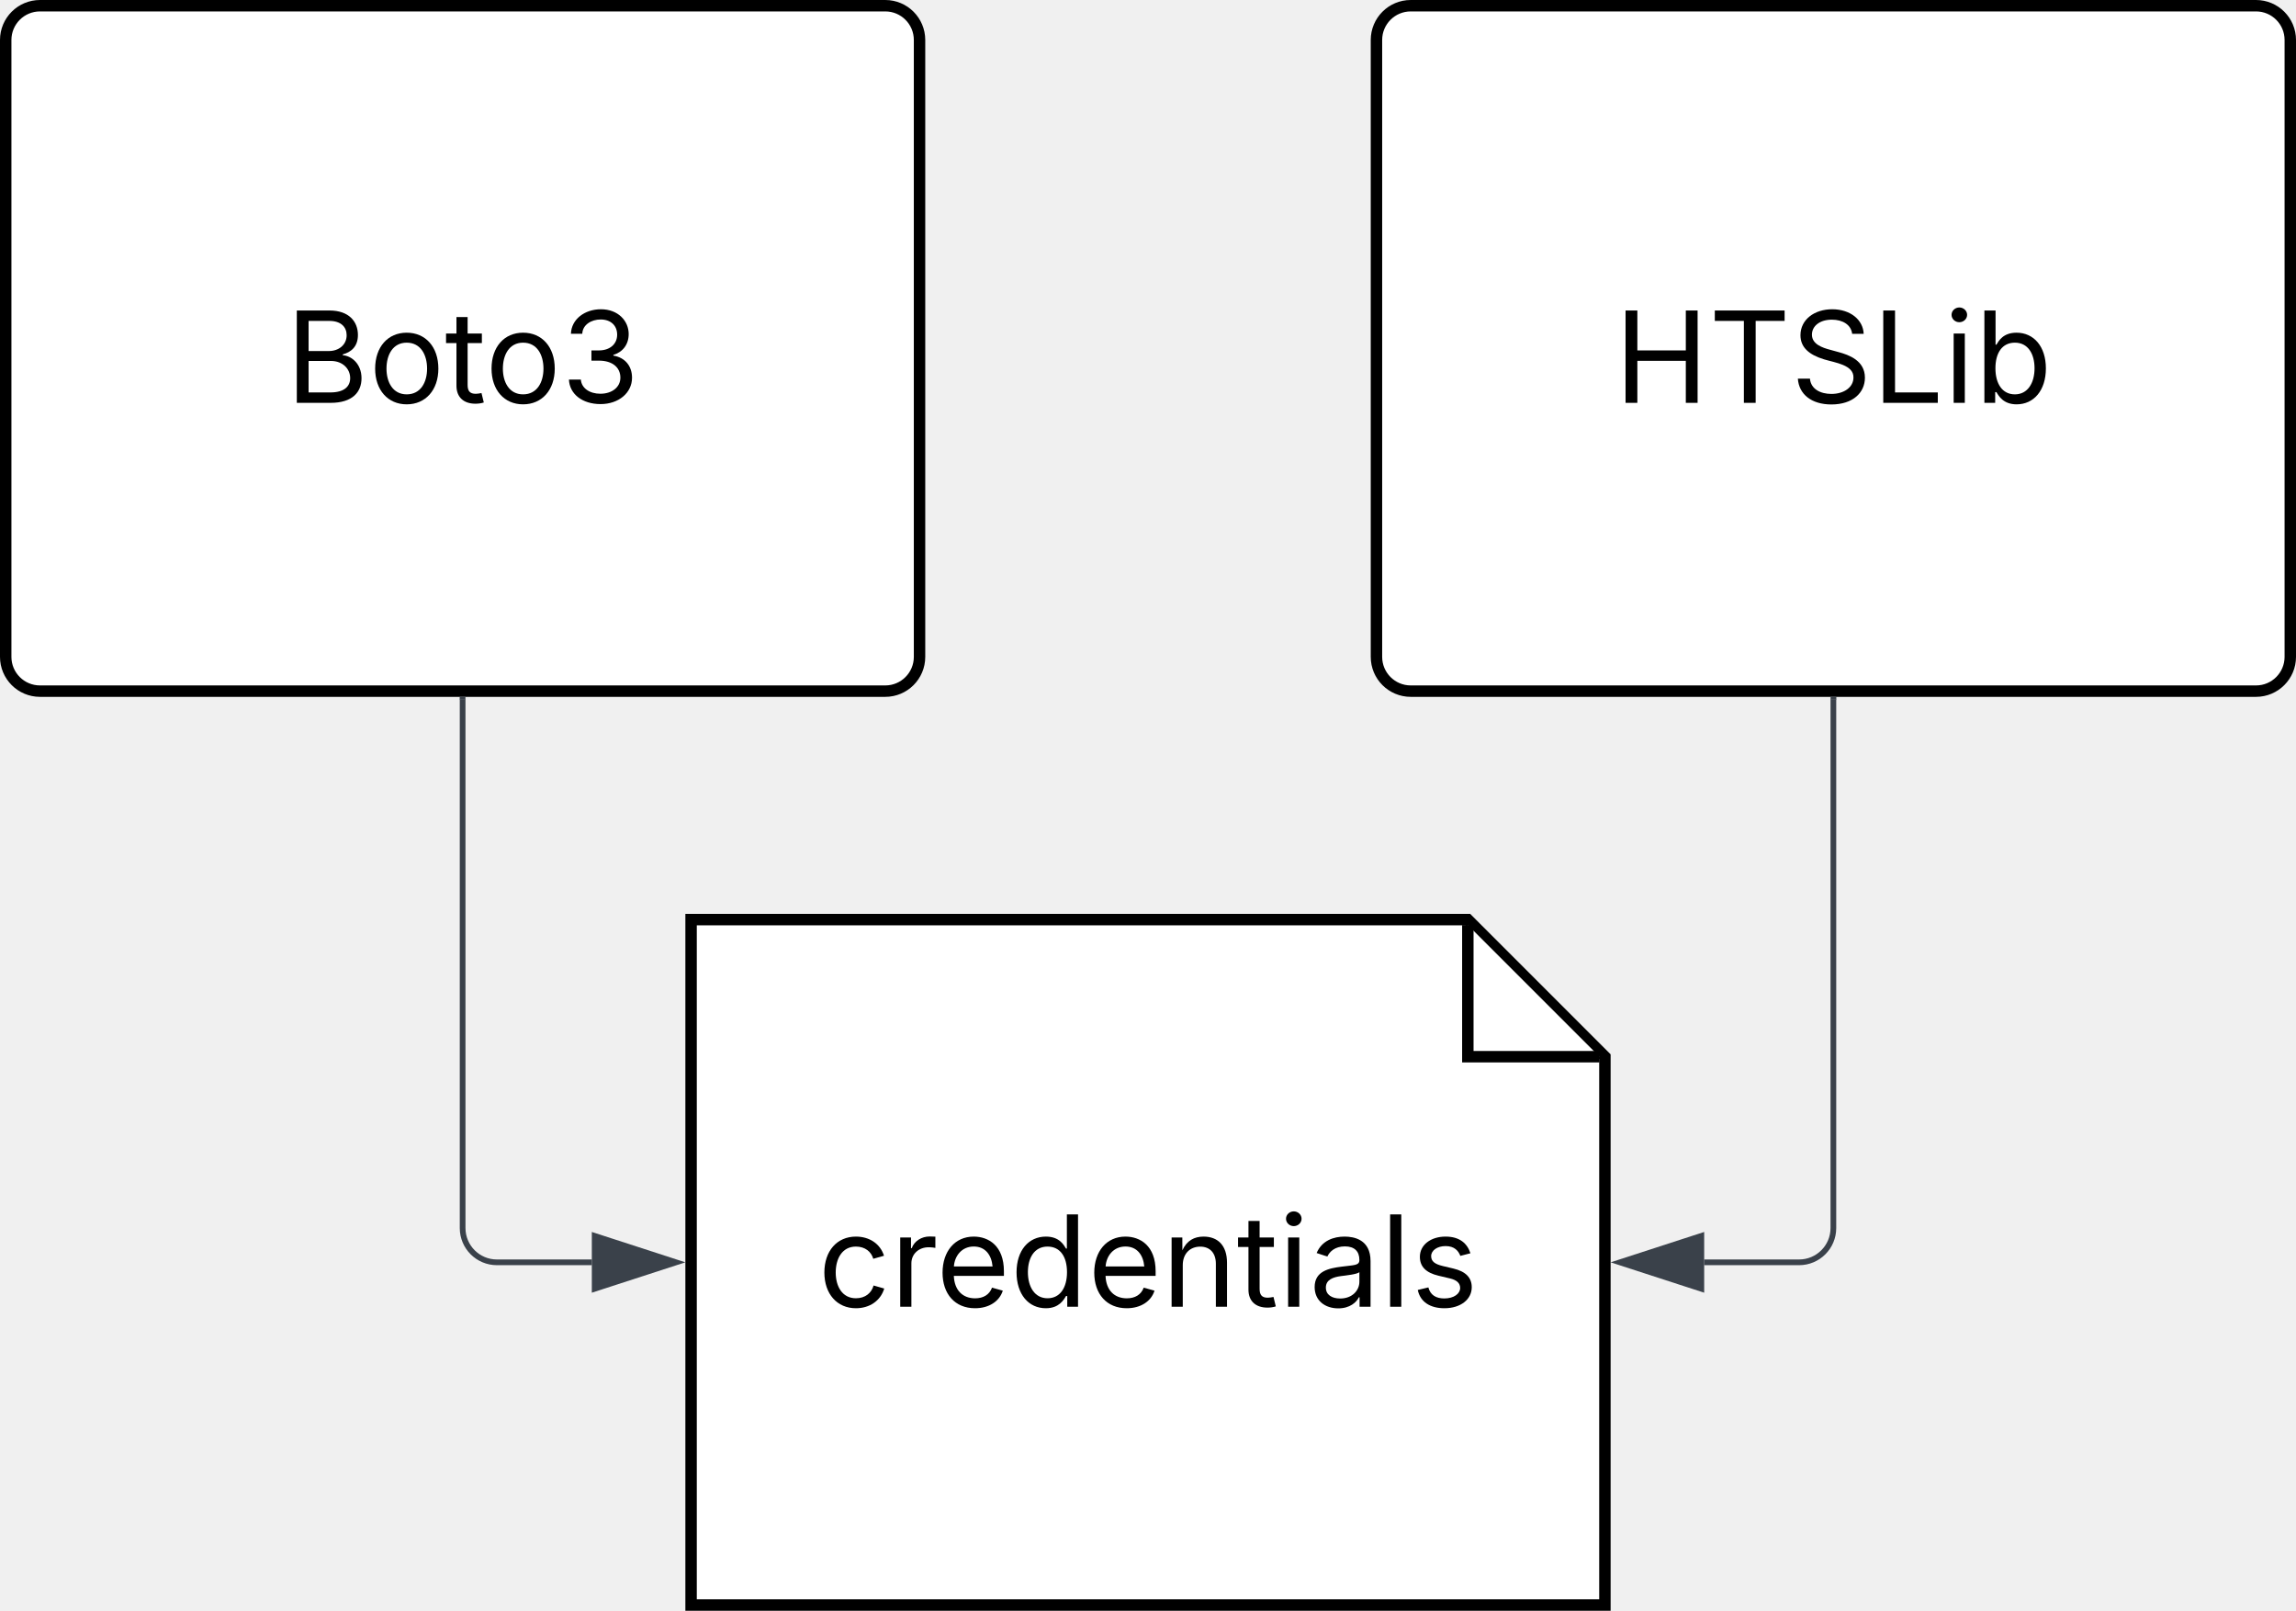
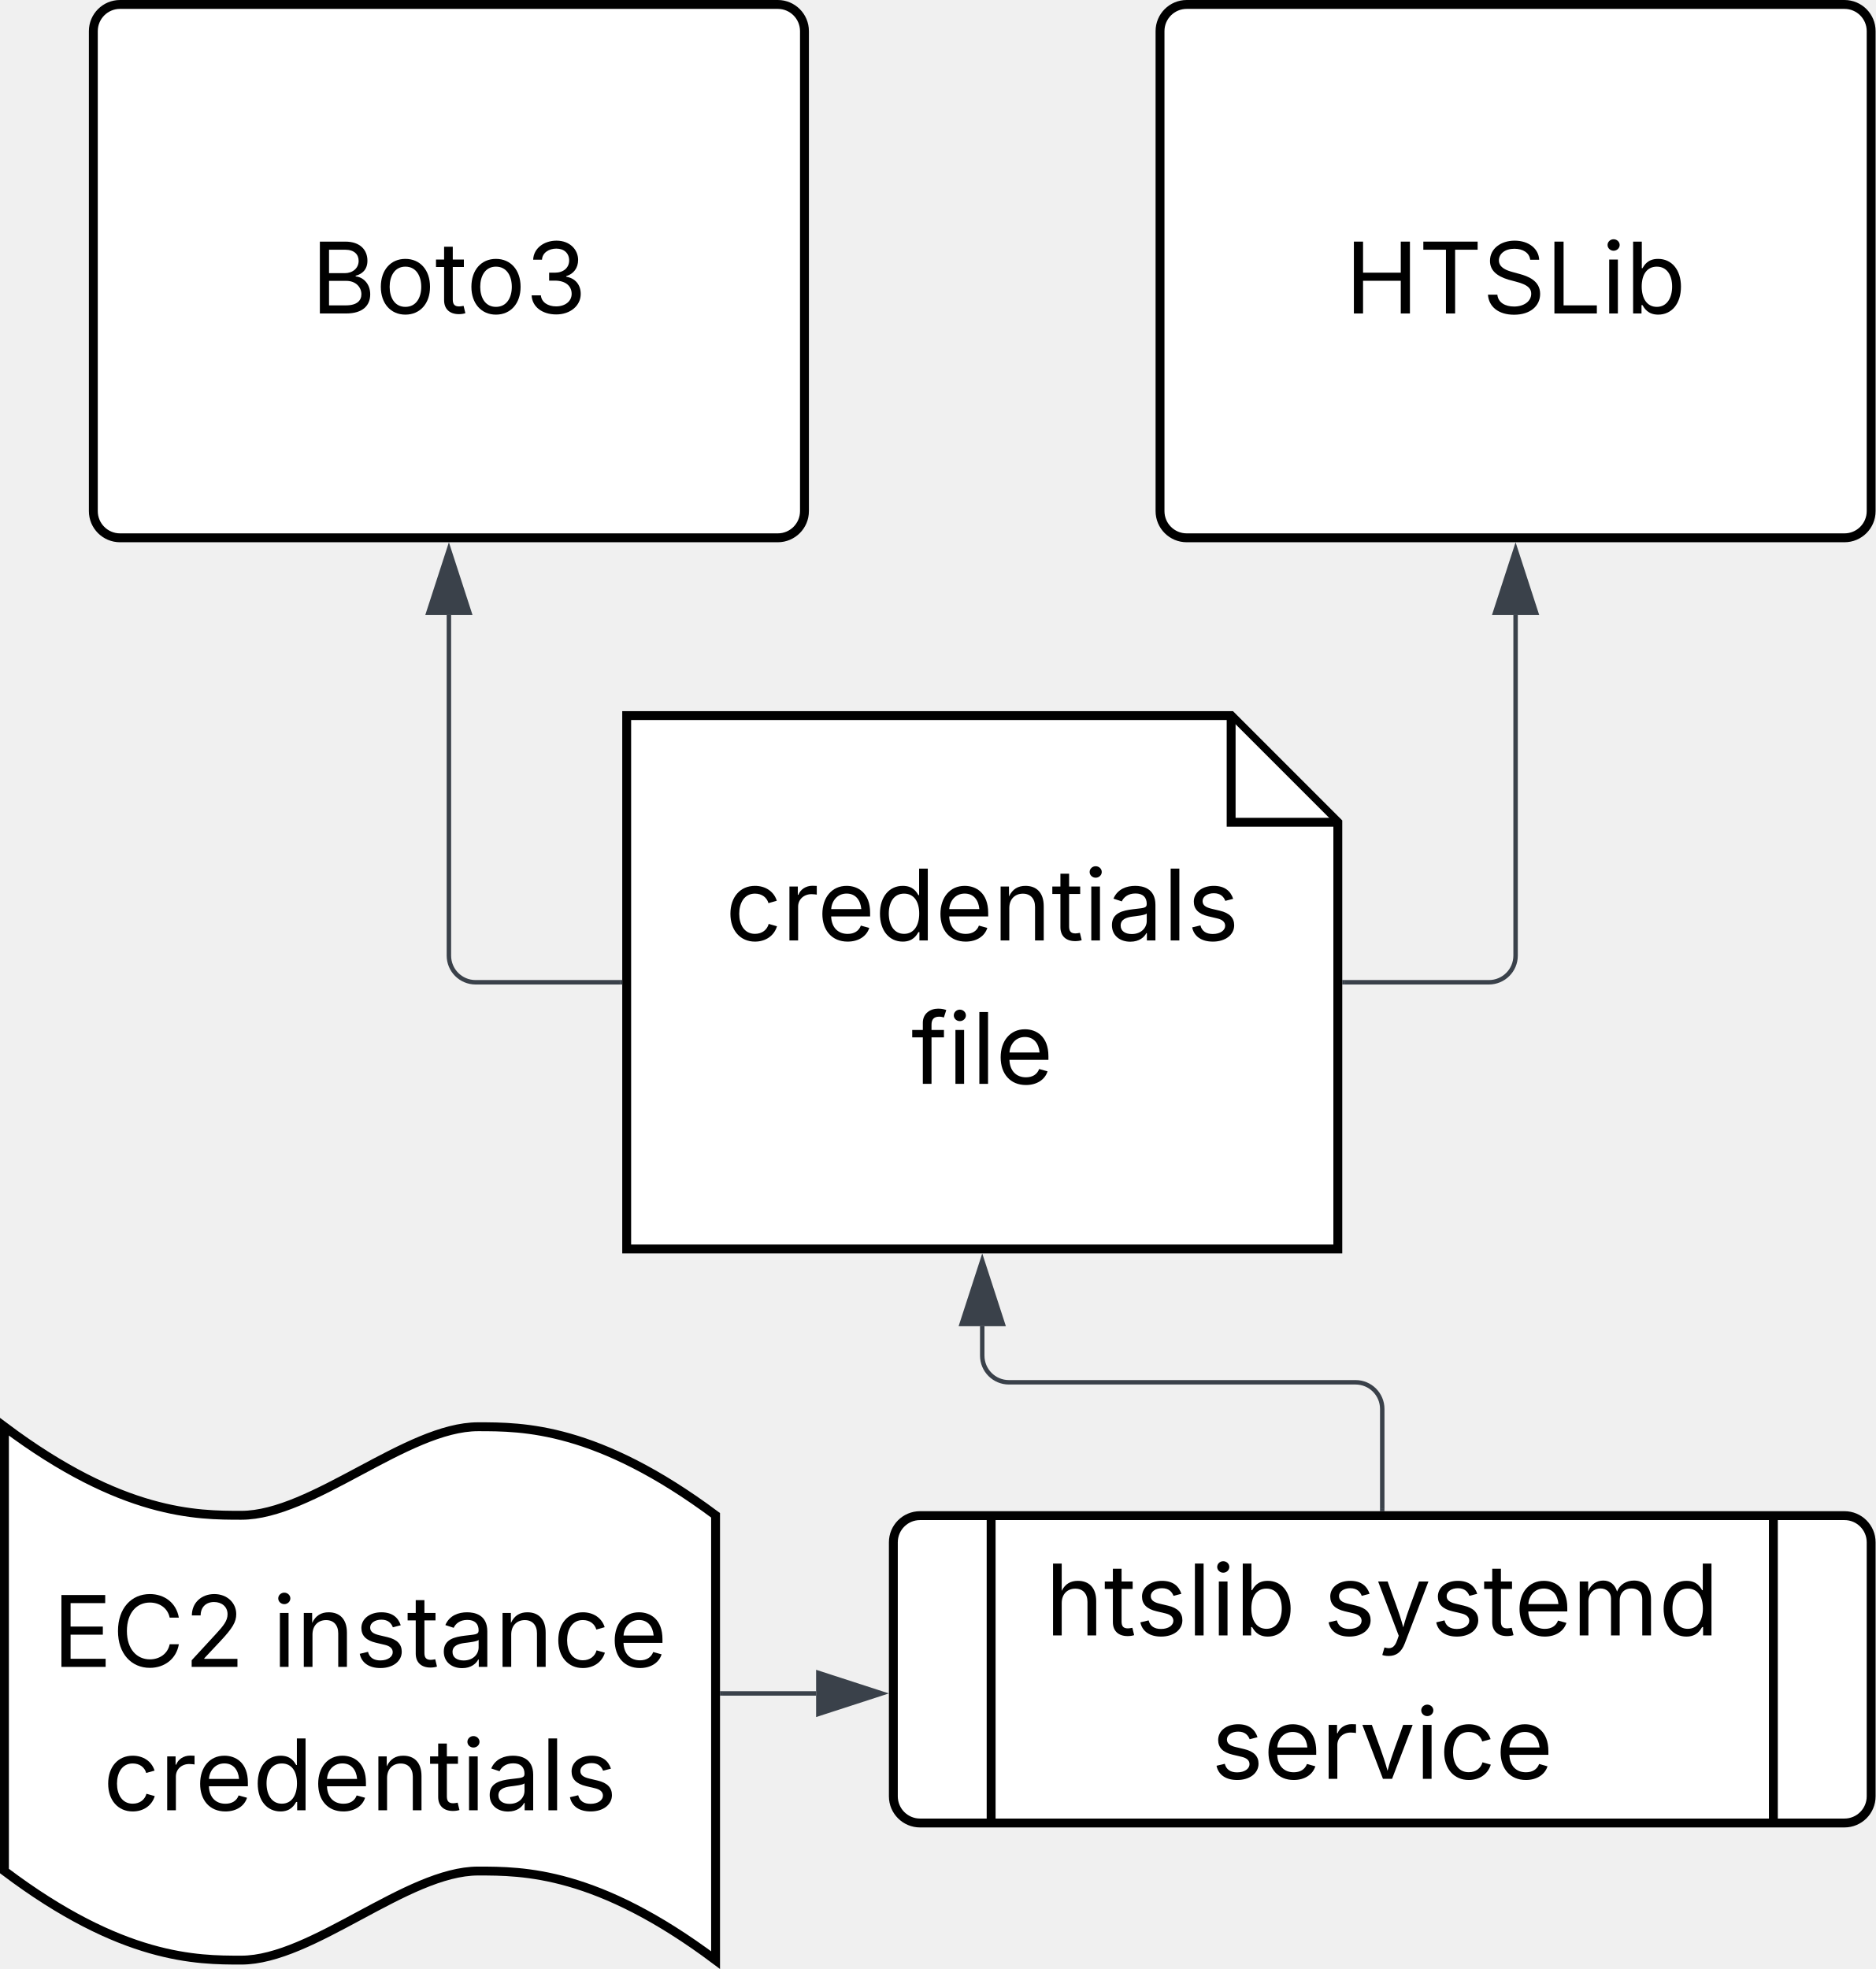
- <svg xmlns="http://www.w3.org/2000/svg" xmlns:ns1="lucid" xmlns:xlink="http://www.w3.org/1999/xlink" width="402" height="282">
-   <g transform="translate(-359 -579)" ns1:page-tab-id="0_0">
+ <svg xmlns="http://www.w3.org/2000/svg" xmlns:ns1="lucid" xmlns:xlink="http://www.w3.org/1999/xlink" width="422" height="443">
+   <g transform="translate(-339 -579)" ns1:page-tab-id="0_0">
    <path d="M360 586a6 6 0 0 1 6-6h148a6 6 0 0 1 6 6v108a6 6 0 0 1-6 6H366a6 6 0 0 1-6-6z" stroke="#000" stroke-width="2" fill="#fff" />
    <use xlink:href="#a" transform="matrix(1,0,0,1,372,592) translate(37.01584 57.52778)" />
    <path d="M600 586a6 6 0 0 1 6-6h148a6 6 0 0 1 6 6v108a6 6 0 0 1-6 6H606a6 6 0 0 1-6-6z" stroke="#000" stroke-width="2" fill="#fff" />
    <use xlink:href="#b" transform="matrix(1,0,0,1,612,592) translate(29.6645 57.52778)" />
    <path d="M480 740h136l24 24v96H480z" stroke="#000" stroke-width="2" fill="#fff" />
    <path d="M616 740.95V764h23.05" stroke="#000" stroke-width="2" fill="#fff" />
-     <use xlink:href="#c" transform="matrix(1,0,0,1,485,745) translate(17.2092 62.77778)" />
-     <path d="M440 701.5V794a6 6 0 0 0 6 6h16.62" stroke="#3a414a" fill="none" />
-     <path d="M440.48 701.5h-.96v-.5h.96z" stroke="#3a414a" stroke-width=".05" fill="#3a414a" />
-     <path d="M477.38 800l-14.26 4.63v-9.26z" stroke="#3a414a" fill="#3a414a" />
-     <path d="M680 701.5V794a6 6 0 0 1-6 6h-16.62" stroke="#3a414a" fill="none" />
-     <path d="M680.48 701.5h-.96v-.5h.96z" stroke="#3a414a" stroke-width=".05" fill="#3a414a" />
-     <path d="M642.62 800l14.26-4.63v9.26z" stroke="#3a414a" fill="#3a414a" />
+     <use xlink:href="#c" transform="matrix(1,0,0,1,485,745) translate(17.2092 45.59028)" />
+     <use xlink:href="#d" transform="matrix(1,0,0,1,485,745) translate(59.02778 77.8559)" />
+     <path d="M440 717.38V794a6 6 0 0 0 6 6h32.5" stroke="#3a414a" fill="none" />
+     <path d="M440 702.62l4.63 14.26h-9.26z" stroke="#3a414a" fill="#3a414a" />
+     <path d="M479 800.48h-.5v-.96h.5z" stroke="#3a414a" stroke-width=".05" fill="#3a414a" />
+     <path d="M680 717.38V794a6 6 0 0 1-6 6h-32.5" stroke="#3a414a" fill="none" />
+     <path d="M680 702.62l4.63 14.26h-9.26z" stroke="#3a414a" fill="#3a414a" />
+     <path d="M641.5 800.48h-.5v-.96h.5z" stroke="#3a414a" stroke-width=".05" fill="#3a414a" />
+     <path d="M540 926a6 6 0 0 1 6-6h208a6 6 0 0 1 6 6v57.15a6 6 0 0 1-6 6H546a6 6 0 0 1-6-6z" stroke="#000" stroke-width="2" fill="#fff" />
+     <path d="M562 920v69.15M738 920v69.15" stroke="#000" stroke-width="2" fill="none" />
+     <use xlink:href="#e" transform="matrix(1,0,0,1,572.5,925) translate(1.713325 21.95095)" />
+     <use xlink:href="#f" transform="matrix(1,0,0,1,572.5,925) translate(64.25673 21.95095)" />
+     <use xlink:href="#g" transform="matrix(1,0,0,1,572.5,925) translate(39.03971 54.21658)" />
+     <path d="M340 900c26.56 19.92 43.36 19.92 53.28 19.92 16 0 37.28-19.92 53.28-19.92 10.08 0 26.72 0 53.44 19.92V1020c-26.72-20.04-43.36-20.04-53.44-20.04-16 0-37.28 20.04-53.28 20.04-9.92 0-26.72 0-53.28-20.04z" stroke="#000" stroke-width="2" fill="#fff" />
+     <use xlink:href="#h" transform="matrix(1,0,0,1,345,905) translate(5.8648 49.02778)" />
+     <use xlink:href="#i" transform="matrix(1,0,0,1,345,905) translate(55.25716 49.02778)" />
+     <use xlink:href="#j" transform="matrix(1,0,0,1,345,905) translate(17.2092 81.2934)" />
+     <path d="M650 918.5V896a6 6 0 0 0-6-6h-78a6 6 0 0 1-6-6v-6.62" stroke="#3a414a" fill="none" />
+     <path d="M650.48 919h-.96v-.5h.96z" stroke="#3a414a" stroke-width=".05" fill="#3a414a" />
+     <path d="M560 862.62l4.63 14.26h-9.26z" stroke="#3a414a" fill="#3a414a" />
+     <path d="M501.5 960h21.12" stroke="#3a414a" fill="none" />
+     <path d="M501.5 960.48h-.5v-.96h.5z" stroke="#3a414a" stroke-width=".05" fill="#3a414a" />
+     <path d="M537.38 960l-14.26 4.63v-9.26z" stroke="#3a414a" fill="#3a414a" />
    <defs>
-       <path d="M180 0v-1490h528c311 0 458 177 458 395 0 191-114 278-244 313v14c139 9 302 137 302 371 0 225-148 397-499 397H180zm190-168h350c232 0 321-102 321-231 0-149-120-277-311-277H370v508zm0-668h328c160 0 286-101 286-255 0-129-87-231-280-231H370v486" id="d" />
-       <path d="M613 24c-304 0-509-231-509-576 0-350 205-580 509-580 305 0 511 230 511 580 0 345-206 576-511 576zm0-161c226 0 329-195 329-415 0-222-103-419-329-419-223 0-326 196-326 419 0 220 103 415 326 415" id="e" />
-       <path d="M598-1118v154H368v674c0 100 37 144 132 144 23 0 62-6 92-12L629-6c-37 13-88 20-134 20-193 0-307-107-307-290v-688H20v-154h168v-266h180v266h230" id="f" />
-       <path d="M635 20c-292 0-500-160-510-396h192c11 142 145 229 315 229 187 0 323-105 323-260 0-161-125-274-346-274H488v-165h121c174 0 294-100 294-254 0-148-104-245-266-245-152 0-291 85-297 230H157c8-234 222-395 484-395 278 0 448 188 448 400 0 168-95 291-247 336v12c190 31 301 169 301 357 0 244-216 425-508 425" id="g" />
+       <path d="M180 0v-1490h528c311 0 458 177 458 395 0 191-114 278-244 313v14c139 9 302 137 302 371 0 225-148 397-499 397H180zm190-168h350c232 0 321-102 321-231 0-149-120-277-311-277H370v508zm0-668h328c160 0 286-101 286-255 0-129-87-231-280-231H370v486" id="k" />
+       <path d="M613 24c-304 0-509-231-509-576 0-350 205-580 509-580 305 0 511 230 511 580 0 345-206 576-511 576zm0-161c226 0 329-195 329-415 0-222-103-419-329-419-223 0-326 196-326 419 0 220 103 415 326 415" id="l" />
+       <path d="M598-1118v154H368v674c0 100 37 144 132 144 23 0 62-6 92-12L629-6c-37 13-88 20-134 20-193 0-307-107-307-290v-688H20v-154h168v-266h180v266h230" id="m" />
+       <path d="M635 20c-292 0-500-160-510-396h192c11 142 145 229 315 229 187 0 323-105 323-260 0-161-125-274-346-274H488v-165h121c174 0 294-100 294-254 0-148-104-245-266-245-152 0-291 85-297 230H157c8-234 222-395 484-395 278 0 448 188 448 400 0 168-95 291-247 336v12c190 31 301 169 301 357 0 244-216 425-508 425" id="n" />
      <g id="a">
-         <use transform="matrix(0.01085069,0,0,0.01085069,0,0)" xlink:href="#d" />
-         <use transform="matrix(0.01085069,0,0,0.01085069,14.53993,0)" xlink:href="#e" />
-         <use transform="matrix(0.01085069,0,0,0.01085069,27.86458,0)" xlink:href="#f" />
-         <use transform="matrix(0.01085069,0,0,0.01085069,34.91753,0)" xlink:href="#e" />
-         <use transform="matrix(0.01085069,0,0,0.01085069,48.24219,0)" xlink:href="#g" />
+         <use transform="matrix(0.01085069,0,0,0.01085069,0,0)" xlink:href="#k" />
+         <use transform="matrix(0.01085069,0,0,0.01085069,14.53993,0)" xlink:href="#l" />
+         <use transform="matrix(0.01085069,0,0,0.01085069,27.86458,0)" xlink:href="#m" />
+         <use transform="matrix(0.01085069,0,0,0.01085069,34.91753,0)" xlink:href="#l" />
+         <use transform="matrix(0.01085069,0,0,0.01085069,48.24219,0)" xlink:href="#n" />
      </g>
-       <path d="M180 0v-1490h190v644h782v-644h190V0h-190v-678H370V0H180" id="h" />
-       <path d="M98-1322v-168h1126v168H757V0H567v-1322H98" id="i" />
-       <path d="M657 26c-323 0-524-166-541-416h195c15 169 171 246 346 246 202 0 356-106 356-265 5-203-294-238-475-293-239-73-380-191-380-389 0-252 224-419 512-419 294 0 499 171 508 396H992c-17-145-151-228-328-228-193 0-321 102-321 242 0 156 175 211 284 241l149 41c160 44 422 134 422 412 0 244-197 432-541 432" id="j" />
-       <path d="M180 0v-1490h190v1322h690V0H180" id="k" />
-       <path d="M158 0v-1118h180V0H158zm91-1301c-68 0-125-53-125-119s57-119 125-119c69 0 126 53 126 119s-57 119-126 119" id="l" />
-       <path d="M677 24c-213 0-288-135-325-197h-20V0H158v-1490h180v551h14c37-59 106-193 324-193 279 0 474 222 474 576 0 356-194 580-473 580zm-27-161c209 0 317-186 317-421 0-232-105-413-317-413-206 0-314 166-314 413 0 249 111 421 314 421" id="m" />
+       <path d="M180 0v-1490h190v644h782v-644h190V0h-190v-678H370V0H180" id="o" />
+       <path d="M98-1322v-168h1126v168H757V0H567v-1322H98" id="p" />
+       <path d="M657 26c-323 0-524-166-541-416h195c15 169 171 246 346 246 202 0 356-106 356-265 5-203-294-238-475-293-239-73-380-191-380-389 0-252 224-419 512-419 294 0 499 171 508 396H992c-17-145-151-228-328-228-193 0-321 102-321 242 0 156 175 211 284 241l149 41c160 44 422 134 422 412 0 244-197 432-541 432" id="q" />
+       <path d="M180 0v-1490h190v1322h690V0H180" id="r" />
+       <path d="M158 0v-1118h180V0H158zm91-1301c-68 0-125-53-125-119s57-119 125-119c69 0 126 53 126 119s-57 119-126 119" id="s" />
+       <path d="M677 24c-213 0-288-135-325-197h-20V0H158v-1490h180v551h14c37-59 106-193 324-193 279 0 474 222 474 576 0 356-194 580-473 580zm-27-161c209 0 317-186 317-421 0-232-105-413-317-413-206 0-314 166-314 413 0 249 111 421 314 421" id="t" />
      <g id="b">
-         <use transform="matrix(0.01085069,0,0,0.01085069,0,0)" xlink:href="#h" />
-         <use transform="matrix(0.01085069,0,0,0.01085069,16.51476,0)" xlink:href="#i" />
-         <use transform="matrix(0.01085069,0,0,0.01085069,30.85938,0)" xlink:href="#j" />
-         <use transform="matrix(0.01085069,0,0,0.01085069,45.11719,0)" xlink:href="#k" />
-         <use transform="matrix(0.01085069,0,0,0.01085069,57.68229,0)" xlink:href="#l" />
-         <use transform="matrix(0.01085069,0,0,0.01085069,63.06424,0)" xlink:href="#m" />
+         <use transform="matrix(0.01085069,0,0,0.01085069,0,0)" xlink:href="#o" />
+         <use transform="matrix(0.01085069,0,0,0.01085069,16.51476,0)" xlink:href="#p" />
+         <use transform="matrix(0.01085069,0,0,0.01085069,30.85938,0)" xlink:href="#q" />
+         <use transform="matrix(0.01085069,0,0,0.01085069,45.11719,0)" xlink:href="#r" />
+         <use transform="matrix(0.01085069,0,0,0.01085069,57.68229,0)" xlink:href="#s" />
+         <use transform="matrix(0.01085069,0,0,0.01085069,63.06424,0)" xlink:href="#t" />
      </g>
-       <path d="M613 24c-304 0-509-231-509-576 0-350 205-580 509-580 216 0 392 114 453 309l-173 49c-33-115-133-197-280-197-223 0-326 196-326 419 0 220 103 415 326 415 150 0 252-85 285-206l172 49C1010-95 832 24 613 24" id="n" />
-       <path d="M158 0v-1118h174v172h12c41-113 157-188 290-188 26 0 70 2 91 3v181c-11-2-60-10-108-10-161 0-279 109-279 260V0H158" id="o" />
-       <path d="M628 24c-324 0-524-230-524-574 0-343 198-582 503-582 237 0 487 146 487 559v75H286c9 234 145 362 343 362 132 0 231-58 273-172l174 48C1024-91 857 24 628 24zM287-650h624c-17-190-120-322-304-322-192 0-309 151-320 322" id="p" />
-       <path d="M577 24c-279 0-473-224-473-580 0-354 195-576 474-576 218 0 287 134 324 193h14v-551h180V0H922v-173h-20C865-111 790 24 577 24zm27-161c203 0 314-172 314-421 0-247-108-413-314-413-212 0-317 181-317 413 0 235 108 421 317 421" id="q" />
-       <path d="M338-670V0H158v-1118h173l1 207c72-158 192-221 342-221 226 0 378 139 378 422V0H872v-695c0-172-96-275-252-275-161 0-282 109-282 300" id="r" />
-       <path d="M471 26C259 26 90-98 90-318c0-256 228-303 435-329 202-27 287-16 287-108 0-139-79-219-234-219-161 0-248 86-283 164l-173-57c86-203 278-265 451-265 150 0 419 46 419 395V0H815v-152h-12C765-73 660 26 471 26zm31-159c199 0 310-134 310-271v-155c-30 35-226 55-295 64-131 17-246 59-246 186 0 116 97 176 231 176" id="s" />
-       <path d="M338-1490V0H158v-1490h180" id="t" />
-       <path d="M538 24C308 24 148-78 108-271l171-41c32 123 123 178 257 178 156 0 256-77 256-169 0-77-54-128-164-154l-186-44c-203-48-300-148-300-305 0-192 176-326 414-326 230 0 351 112 402 269l-163 42c-31-80-94-158-238-158-133 0-233 69-233 162 0 83 57 129 188 160l169 40c203 48 298 149 298 302 0 196-179 339-441 339" id="u" />
+       <path d="M613 24c-304 0-509-231-509-576 0-350 205-580 509-580 216 0 392 114 453 309l-173 49c-33-115-133-197-280-197-223 0-326 196-326 419 0 220 103 415 326 415 150 0 252-85 285-206l172 49C1010-95 832 24 613 24" id="u" />
+       <path d="M158 0v-1118h174v172h12c41-113 157-188 290-188 26 0 70 2 91 3v181c-11-2-60-10-108-10-161 0-279 109-279 260V0H158" id="v" />
+       <path d="M628 24c-324 0-524-230-524-574 0-343 198-582 503-582 237 0 487 146 487 559v75H286c9 234 145 362 343 362 132 0 231-58 273-172l174 48C1024-91 857 24 628 24zM287-650h624c-17-190-120-322-304-322-192 0-309 151-320 322" id="w" />
+       <path d="M577 24c-279 0-473-224-473-580 0-354 195-576 474-576 218 0 287 134 324 193h14v-551h180V0H922v-173h-20C865-111 790 24 577 24zm27-161c203 0 314-172 314-421 0-247-108-413-314-413-212 0-317 181-317 413 0 235 108 421 317 421" id="x" />
+       <path d="M338-670V0H158v-1118h173l1 207c72-158 192-221 342-221 226 0 378 139 378 422V0H872v-695c0-172-96-275-252-275-161 0-282 109-282 300" id="y" />
+       <path d="M471 26C259 26 90-98 90-318c0-256 228-303 435-329 202-27 287-16 287-108 0-139-79-219-234-219-161 0-248 86-283 164l-173-57c86-203 278-265 451-265 150 0 419 46 419 395V0H815v-152h-12C765-73 660 26 471 26zm31-159c199 0 310-134 310-271v-155c-30 35-226 55-295 64-131 17-246 59-246 186 0 116 97 176 231 176" id="z" />
+       <path d="M338-1490V0H158v-1490h180" id="A" />
+       <path d="M538 24C308 24 148-78 108-271l171-41c32 123 123 178 257 178 156 0 256-77 256-169 0-77-54-128-164-154l-186-44c-203-48-300-148-300-305 0-192 176-326 414-326 230 0 351 112 402 269l-163 42c-31-80-94-158-238-158-133 0-233 69-233 162 0 83 57 129 188 160l169 40c203 48 298 149 298 302 0 196-179 339-441 339" id="B" />
      <g id="c">
-         <use transform="matrix(0.01085069,0,0,0.01085069,0,0)" xlink:href="#n" />
-         <use transform="matrix(0.01085069,0,0,0.01085069,12.69531,0)" xlink:href="#o" />
-         <use transform="matrix(0.01085069,0,0,0.01085069,20.69227,0)" xlink:href="#p" />
-         <use transform="matrix(0.01085069,0,0,0.01085069,33.648,0)" xlink:href="#q" />
-         <use transform="matrix(0.01085069,0,0,0.01085069,47.25477,0)" xlink:href="#p" />
-         <use transform="matrix(0.01085069,0,0,0.01085069,60.2105,0)" xlink:href="#r" />
-         <use transform="matrix(0.01085069,0,0,0.01085069,73.33984,0)" xlink:href="#f" />
-         <use transform="matrix(0.01085069,0,0,0.01085069,80.60981,0)" xlink:href="#l" />
-         <use transform="matrix(0.01085069,0,0,0.01085069,85.99175,0)" xlink:href="#s" />
-         <use transform="matrix(0.01085069,0,0,0.01085069,98.47005,0)" xlink:href="#t" />
-         <use transform="matrix(0.01085069,0,0,0.01085069,103.852,0)" xlink:href="#u" />
+         <use transform="matrix(0.01085069,0,0,0.01085069,0,0)" xlink:href="#u" />
+         <use transform="matrix(0.01085069,0,0,0.01085069,12.69531,0)" xlink:href="#v" />
+         <use transform="matrix(0.01085069,0,0,0.01085069,20.69227,0)" xlink:href="#w" />
+         <use transform="matrix(0.01085069,0,0,0.01085069,33.648,0)" xlink:href="#x" />
+         <use transform="matrix(0.01085069,0,0,0.01085069,47.25477,0)" xlink:href="#w" />
+         <use transform="matrix(0.01085069,0,0,0.01085069,60.2105,0)" xlink:href="#y" />
+         <use transform="matrix(0.01085069,0,0,0.01085069,73.33984,0)" xlink:href="#m" />
+         <use transform="matrix(0.01085069,0,0,0.01085069,80.60981,0)" xlink:href="#s" />
+         <use transform="matrix(0.01085069,0,0,0.01085069,85.99175,0)" xlink:href="#z" />
+         <use transform="matrix(0.01085069,0,0,0.01085069,98.47005,0)" xlink:href="#A" />
+         <use transform="matrix(0.01085069,0,0,0.01085069,103.852,0)" xlink:href="#B" />
+       </g>
+       <path d="M678-1118v154H420V0H240v-964H20v-154h220v-149c0-194 155-293 318-293 85 0 141 18 168 30l-50 154c-19-6-47-17-97-17-111 0-159 58-159 166v109h258" id="C" />
+       <g id="d">
+         <use transform="matrix(0.01085069,0,0,0.01085069,0,0)" xlink:href="#C" />
+         <use transform="matrix(0.01085069,0,0,0.01085069,8.224826,0)" xlink:href="#s" />
+         <use transform="matrix(0.01085069,0,0,0.01085069,13.60677,0)" xlink:href="#A" />
+         <use transform="matrix(0.01085069,0,0,0.01085069,18.98872,0)" xlink:href="#w" />
+       </g>
+       <path d="M338-670V0H158v-1490h180v566c73-149 190-208 336-208 226 0 379 139 379 422V0H872v-695c0-172-96-275-252-275-161 0-282 109-282 300" id="D" />
+       <g id="e">
+         <use transform="matrix(0.01085069,0,0,0.01085069,0,0)" xlink:href="#D" />
+         <use transform="matrix(0.01085069,0,0,0.01085069,13.14019,0)" xlink:href="#m" />
+         <use transform="matrix(0.01085069,0,0,0.01085069,20.19314,0)" xlink:href="#B" />
+         <use transform="matrix(0.01085069,0,0,0.01085069,31.92274,0)" xlink:href="#A" />
+         <use transform="matrix(0.01085069,0,0,0.01085069,37.30469,0)" xlink:href="#s" />
+         <use transform="matrix(0.01085069,0,0,0.01085069,42.68663,0)" xlink:href="#t" />
+       </g>
+       <path d="M140 405l46-156c120 36 205 19 263-150l32-93L54-1118h197c107 313 237 620 324 950 87-331 219-637 326-950h196L606 167c-68 178-176 259-334 259-64 0-113-12-132-21" id="E" />
+       <path d="M158 0v-1118h175l1 205c55-151 181-225 313-225 147 0 245 90 285 228 53-141 190-228 352-228 194 0 352 125 352 384V0h-181v-749c0-161-105-225-225-225-151 0-243 103-243 244V0H807v-767c0-124-93-207-219-207-131 0-250 92-250 270V0H158" id="F" />
+       <g id="f">
+         <use transform="matrix(0.01085069,0,0,0.01085069,0,0)" xlink:href="#B" />
+         <use transform="matrix(0.01085069,0,0,0.01085069,11.7296,0)" xlink:href="#E" />
+         <use transform="matrix(0.01085069,0,0,0.01085069,24.21875,0)" xlink:href="#B" />
+         <use transform="matrix(0.01085069,0,0,0.01085069,35.94835,0)" xlink:href="#m" />
+         <use transform="matrix(0.01085069,0,0,0.01085069,43.0013,0)" xlink:href="#w" />
+         <use transform="matrix(0.01085069,0,0,0.01085069,55.95703,0)" xlink:href="#F" />
+         <use transform="matrix(0.01085069,0,0,0.01085069,75.42318,0)" xlink:href="#x" />
+       </g>
+       <path d="M481 0L54-1118h197c107 314 236 620 325 951 87-331 217-637 324-951h197L670 0H481" id="G" />
+       <g id="g">
+         <use transform="matrix(0.01085069,0,0,0.01085069,0,0)" xlink:href="#B" />
+         <use transform="matrix(0.01085069,0,0,0.01085069,11.7296,0)" xlink:href="#w" />
+         <use transform="matrix(0.01085069,0,0,0.01085069,24.68533,0)" xlink:href="#v" />
+         <use transform="matrix(0.01085069,0,0,0.01085069,33.39844,0)" xlink:href="#G" />
+         <use transform="matrix(0.01085069,0,0,0.01085069,45.88759,0)" xlink:href="#s" />
+         <use transform="matrix(0.01085069,0,0,0.01085069,51.26953,0)" xlink:href="#u" />
+         <use transform="matrix(0.01085069,0,0,0.01085069,63.96484,0)" xlink:href="#w" />
+       </g>
+       <path d="M180 0v-1490h908v168H370v486h669v168H370v500h727V0H180" id="H" />
+       <path d="M783 20c-382 0-661-292-661-764 0-473 279-766 661-766 302 0 548 182 601 489h-190c-42-204-217-313-411-313-268 0-476 208-476 590 0 381 209 588 476 588 195 0 369-110 411-313h190c-52 303-296 489-601 489" id="I" />
+       <path d="M154 0v-137l495-537c165-179 249-281 249-418 0-156-121-253-280-253-170 0-278 110-278 278H158c0-264 200-443 465-443 266 0 455 183 455 416 0 161-73 288-336 568L416-179v12h687V0H154" id="J" />
+       <g id="h">
+         <use transform="matrix(0.01085069,0,0,0.01085069,0,0)" xlink:href="#H" />
+         <use transform="matrix(0.01085069,0,0,0.01085069,13.3572,0)" xlink:href="#I" />
+         <use transform="matrix(0.01085069,0,0,0.01085069,29.58984,0)" xlink:href="#J" />
+       </g>
+       <g id="i">
+         <use transform="matrix(0.01085069,0,0,0.01085069,0,0)" xlink:href="#s" />
+         <use transform="matrix(0.01085069,0,0,0.01085069,5.381944,0)" xlink:href="#y" />
+         <use transform="matrix(0.01085069,0,0,0.01085069,18.51128,0)" xlink:href="#B" />
+         <use transform="matrix(0.01085069,0,0,0.01085069,30.24089,0)" xlink:href="#m" />
+         <use transform="matrix(0.01085069,0,0,0.01085069,37.61936,0)" xlink:href="#z" />
+         <use transform="matrix(0.01085069,0,0,0.01085069,50.09766,0)" xlink:href="#y" />
+         <use transform="matrix(0.01085069,0,0,0.01085069,63.227,0)" xlink:href="#u" />
+         <use transform="matrix(0.01085069,0,0,0.01085069,75.92231,0)" xlink:href="#w" />
+       </g>
+       <g id="j">
+         <use transform="matrix(0.01085069,0,0,0.01085069,0,0)" xlink:href="#u" />
+         <use transform="matrix(0.01085069,0,0,0.01085069,12.69531,0)" xlink:href="#v" />
+         <use transform="matrix(0.01085069,0,0,0.01085069,20.69227,0)" xlink:href="#w" />
+         <use transform="matrix(0.01085069,0,0,0.01085069,33.648,0)" xlink:href="#x" />
+         <use transform="matrix(0.01085069,0,0,0.01085069,47.25477,0)" xlink:href="#w" />
+         <use transform="matrix(0.01085069,0,0,0.01085069,60.2105,0)" xlink:href="#y" />
+         <use transform="matrix(0.01085069,0,0,0.01085069,73.33984,0)" xlink:href="#m" />
+         <use transform="matrix(0.01085069,0,0,0.01085069,80.60981,0)" xlink:href="#s" />
+         <use transform="matrix(0.01085069,0,0,0.01085069,85.99175,0)" xlink:href="#z" />
+         <use transform="matrix(0.01085069,0,0,0.01085069,98.47005,0)" xlink:href="#A" />
+         <use transform="matrix(0.01085069,0,0,0.01085069,103.852,0)" xlink:href="#B" />
      </g>
    </defs>
  </g>
</svg>
